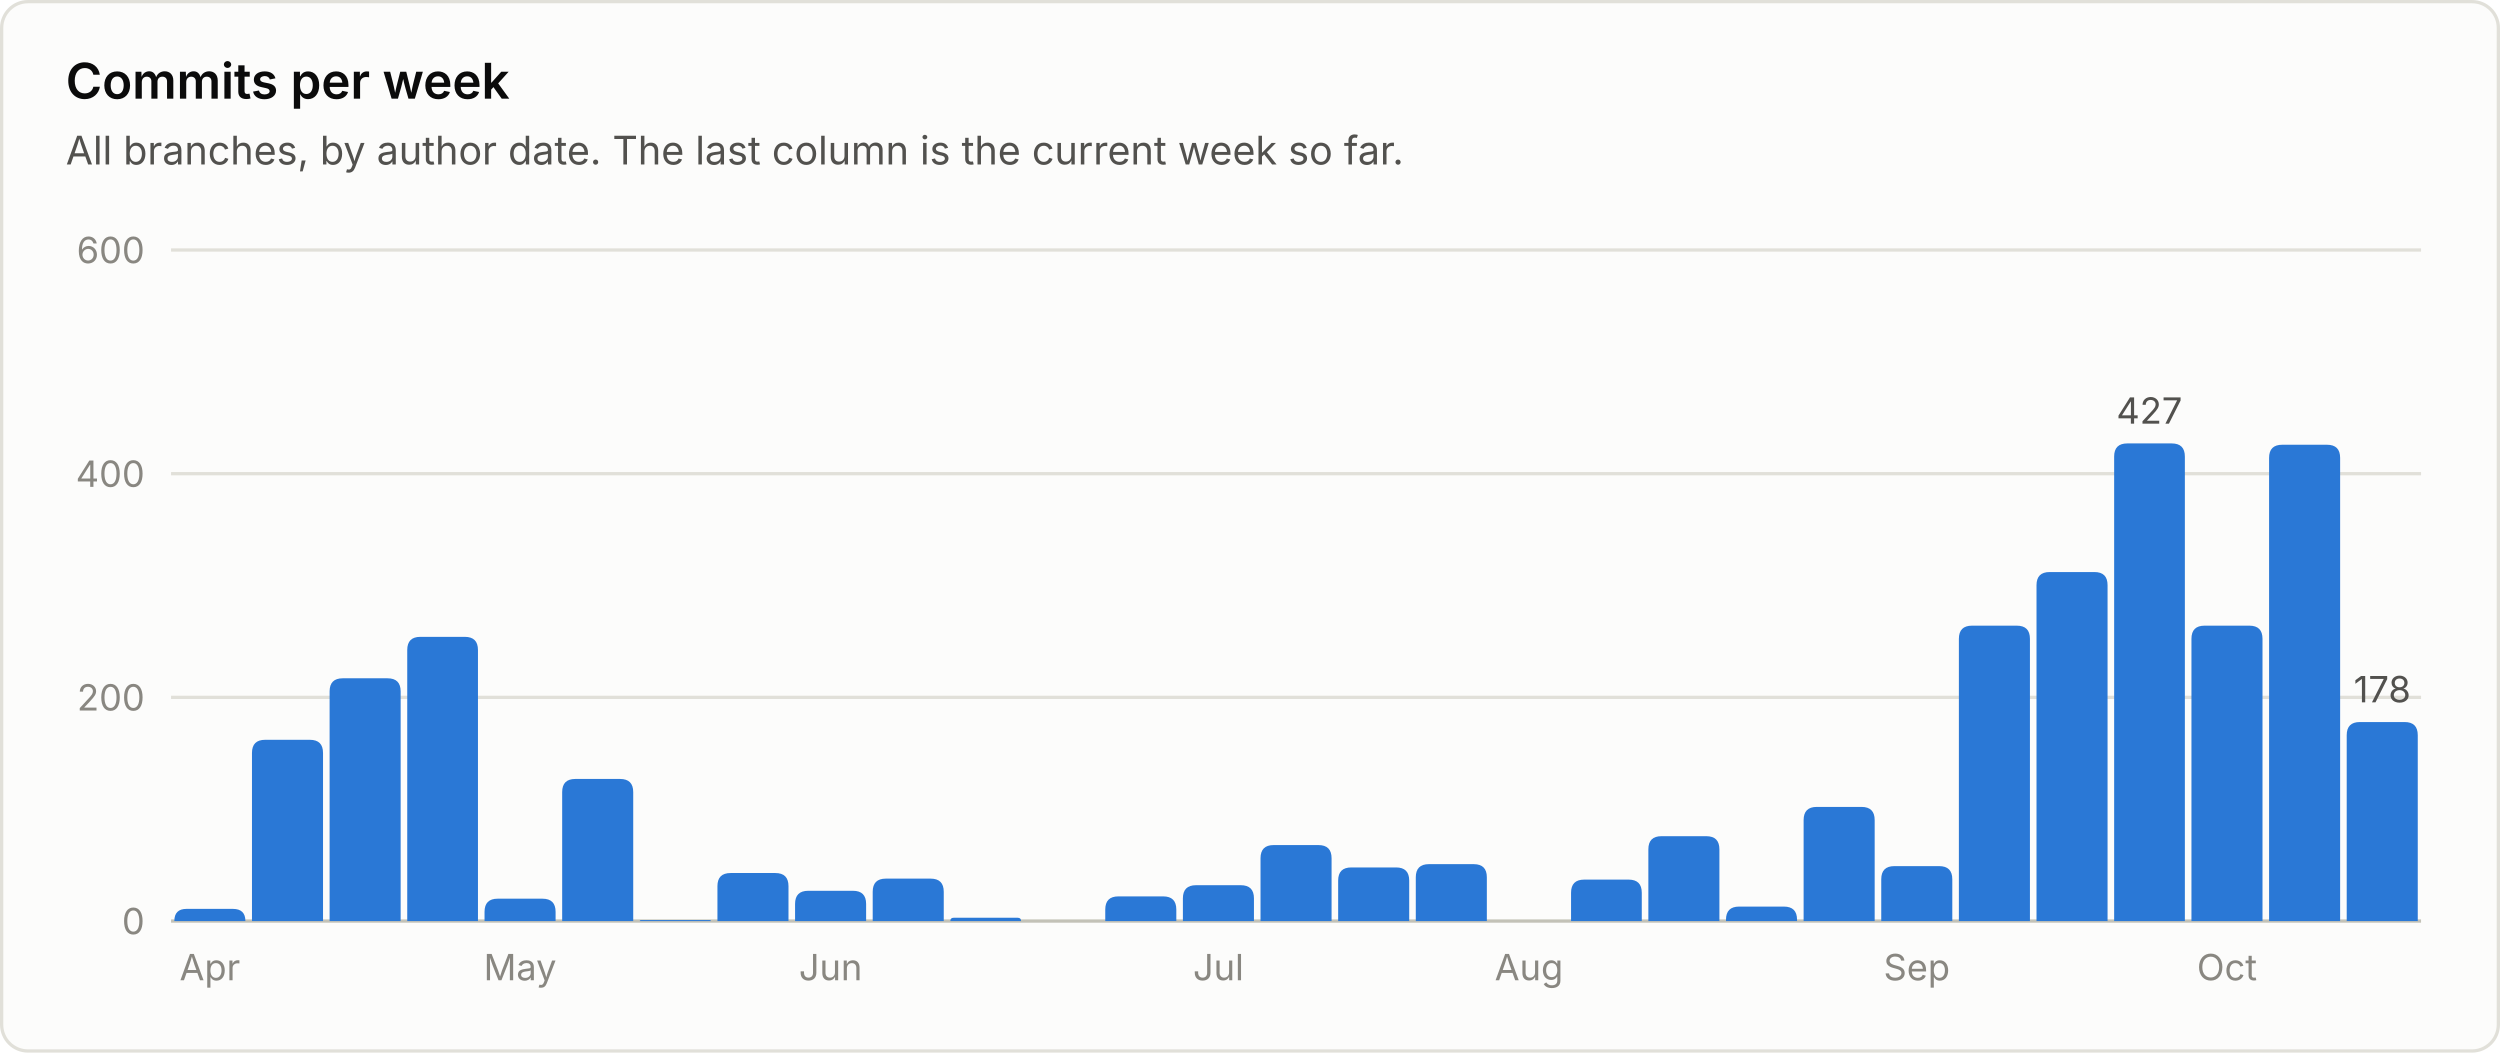
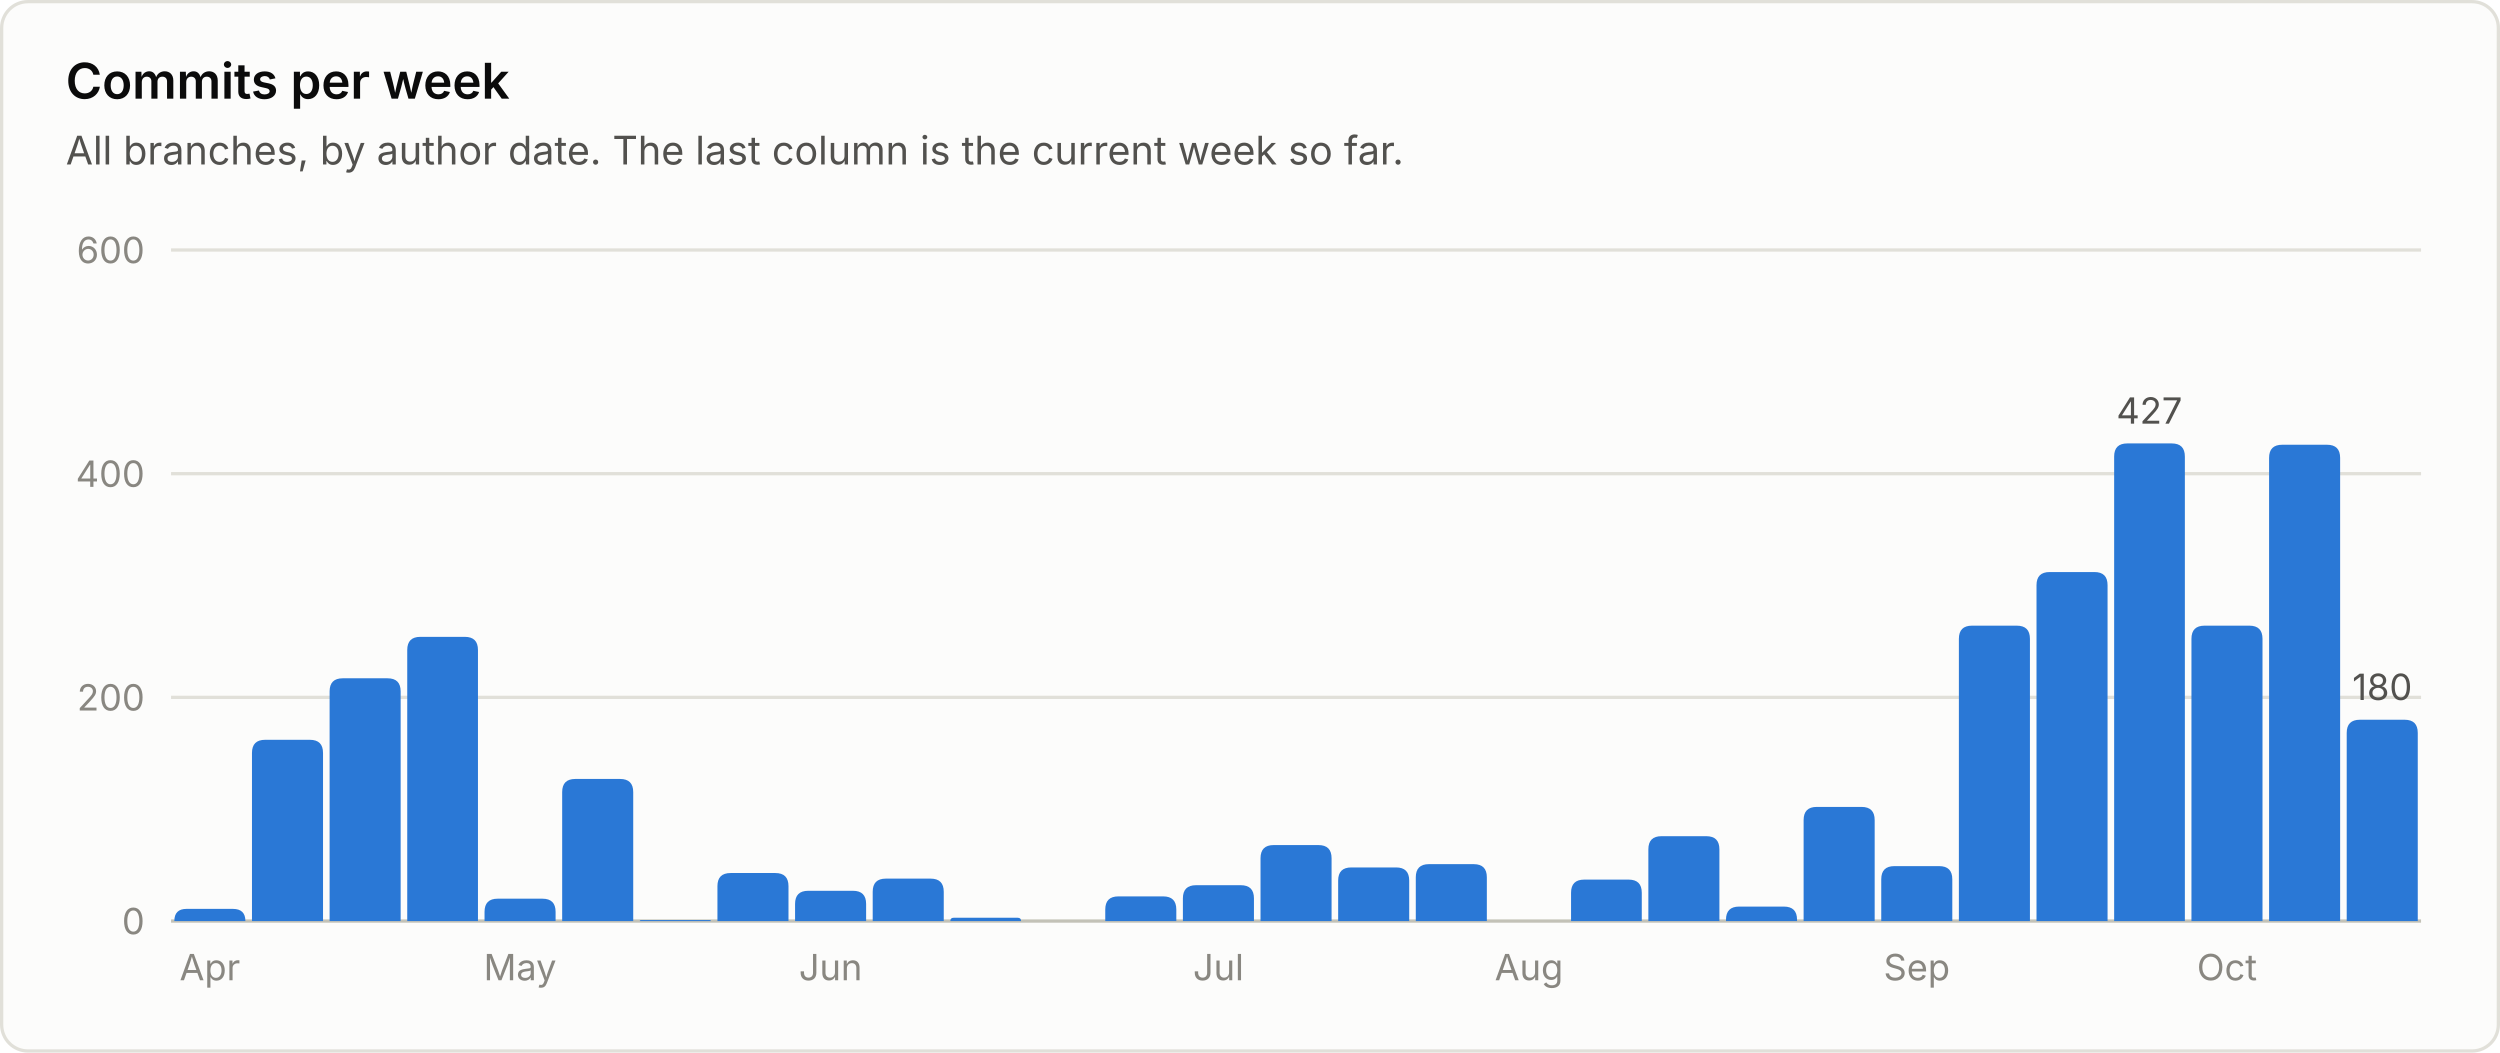
<svg xmlns="http://www.w3.org/2000/svg" viewBox="0 0 760 320" width="760" height="320" role="img" font-family="system-ui, -apple-system, 'Segoe UI', sans-serif">
  <rect x="0.5" y="0.5" width="759" height="319" rx="8" fill="#fcfcfb" stroke="#e1e0d9" />
  <text x="20.0" y="30.0" fill="#0b0b0b" font-size="15" font-weight="600" text-anchor="start">Commits per week</text>
  <text x="20.0" y="50.0" fill="#52514e" font-size="12" font-weight="400" text-anchor="start">All branches, by author date. The last column is the current week so far.</text>
  <line x1="52" y1="280.0" x2="736" y2="280.0" stroke="#c3c2b7" stroke-width="1" />
  <text x="44.0" y="284.0" fill="#898781" font-size="11" font-weight="400" text-anchor="end">0</text>
  <line x1="52" y1="212.0" x2="736" y2="212.0" stroke="#e1e0d9" stroke-width="1" />
  <text x="44.0" y="216.0" fill="#898781" font-size="11" font-weight="400" text-anchor="end">200</text>
  <line x1="52" y1="144.0" x2="736" y2="144.0" stroke="#e1e0d9" stroke-width="1" />
  <text x="44.0" y="148.0" fill="#898781" font-size="11" font-weight="400" text-anchor="end">400</text>
  <line x1="52" y1="76.0" x2="736" y2="76.0" stroke="#e1e0d9" stroke-width="1" />
  <text x="44.0" y="80.0" fill="#898781" font-size="11" font-weight="400" text-anchor="end">600</text>
  <path d="M53.0 280.0 V280.0 Q53.0 276.3 56.7 276.3 H70.8 Q74.6 276.3 74.6 280.0 V280.0 Z" fill="#2a78d6" />
  <text x="63.8" y="298.0" fill="#898781" font-size="11" font-weight="400" text-anchor="middle">Apr</text>
  <path d="M76.6 280.0 V228.9 Q76.6 224.9 80.6 224.9 H94.2 Q98.2 224.9 98.2 228.9 V280.0 Z" fill="#2a78d6" />
  <path d="M100.2 280.0 V210.2 Q100.2 206.2 104.2 206.2 H117.8 Q121.8 206.2 121.8 210.2 V280.0 Z" fill="#2a78d6" />
  <path d="M123.8 280.0 V197.6 Q123.8 193.6 127.8 193.6 H141.3 Q145.3 193.6 145.3 197.6 V280.0 Z" fill="#2a78d6" />
  <path d="M147.3 280.0 V277.2 Q147.3 273.2 151.3 273.2 H164.9 Q168.9 273.2 168.9 277.2 V280.0 Z" fill="#2a78d6" />
  <text x="158.1" y="298.0" fill="#898781" font-size="11" font-weight="400" text-anchor="middle">May</text>
  <path d="M170.9 280.0 V240.8 Q170.9 236.8 174.9 236.8 H188.5 Q192.5 236.8 192.5 240.8 V280.0 Z" fill="#2a78d6" />
  <path d="M194.5 280.0 V280.0 Q194.5 279.7 194.9 279.7 H215.8 Q216.1 279.7 216.1 280.0 V280.0 Z" fill="#2a78d6" />
  <path d="M218.1 280.0 V269.4 Q218.1 265.4 222.1 265.4 H235.7 Q239.7 265.4 239.7 269.4 V280.0 Z" fill="#2a78d6" />
  <path d="M241.7 280.0 V274.8 Q241.7 270.8 245.7 270.8 H259.3 Q263.3 270.8 263.3 274.8 V280.0 Z" fill="#2a78d6" />
  <text x="252.5" y="298.0" fill="#898781" font-size="11" font-weight="400" text-anchor="middle">Jun</text>
  <path d="M265.3 280.0 V271.1 Q265.3 267.1 269.3 267.1 H282.9 Q286.9 267.1 286.9 271.1 V280.0 Z" fill="#2a78d6" />
  <path d="M288.9 280.0 V280.0 Q288.9 279.0 289.9 279.0 H309.4 Q310.4 279.0 310.4 280.0 V280.0 Z" fill="#2a78d6" />
  <path d="M336.0 280.0 V276.5 Q336.0 272.5 340.0 272.5 H353.6 Q357.6 272.5 357.6 276.5 V280.0 Z" fill="#2a78d6" />
  <path d="M359.6 280.0 V273.1 Q359.6 269.1 363.6 269.1 H377.2 Q381.2 269.1 381.2 273.1 V280.0 Z" fill="#2a78d6" />
  <text x="370.4" y="298.0" fill="#898781" font-size="11" font-weight="400" text-anchor="middle">Jul</text>
  <path d="M383.2 280.0 V260.9 Q383.2 256.9 387.2 256.9 H400.8 Q404.8 256.9 404.8 260.9 V280.0 Z" fill="#2a78d6" />
  <path d="M406.8 280.0 V267.7 Q406.8 263.7 410.8 263.7 H424.4 Q428.4 263.7 428.4 267.7 V280.0 Z" fill="#2a78d6" />
  <path d="M430.4 280.0 V266.7 Q430.4 262.7 434.4 262.7 H448.0 Q452.0 262.7 452.0 266.7 V280.0 Z" fill="#2a78d6" />
  <text x="464.8" y="298.0" fill="#898781" font-size="11" font-weight="400" text-anchor="middle">Aug</text>
  <path d="M477.6 280.0 V271.4 Q477.6 267.4 481.6 267.4 H495.1 Q499.1 267.4 499.1 271.4 V280.0 Z" fill="#2a78d6" />
  <path d="M501.1 280.0 V258.2 Q501.1 254.2 505.1 254.2 H518.7 Q522.7 254.2 522.7 258.2 V280.0 Z" fill="#2a78d6" />
  <path d="M524.7 280.0 V279.6 Q524.7 275.6 528.7 275.6 H542.3 Q546.3 275.6 546.3 279.6 V280.0 Z" fill="#2a78d6" />
  <path d="M548.3 280.0 V249.3 Q548.3 245.3 552.3 245.3 H565.9 Q569.9 245.3 569.9 249.3 V280.0 Z" fill="#2a78d6" />
  <path d="M571.9 280.0 V267.3 Q571.9 263.3 575.9 263.3 H589.5 Q593.5 263.3 593.5 267.3 V280.0 Z" fill="#2a78d6" />
  <text x="582.7" y="298.0" fill="#898781" font-size="11" font-weight="400" text-anchor="middle">Sep</text>
  <path d="M595.5 280.0 V194.2 Q595.5 190.2 599.5 190.2 H613.1 Q617.1 190.2 617.1 194.2 V280.0 Z" fill="#2a78d6" />
  <path d="M619.1 280.0 V177.9 Q619.1 173.9 623.1 173.9 H636.7 Q640.7 173.9 640.7 177.9 V280.0 Z" fill="#2a78d6" />
  <path d="M642.7 280.0 V138.8 Q642.7 134.8 646.7 134.8 H660.2 Q664.2 134.8 664.2 138.8 V280.0 Z" fill="#2a78d6" />
  <text x="653.4" y="128.8" fill="#52514e" font-size="11" font-weight="400" text-anchor="middle">427</text>
  <path d="M666.2 280.0 V194.2 Q666.2 190.2 670.2 190.2 H683.8 Q687.8 190.2 687.8 194.2 V280.0 Z" fill="#2a78d6" />
  <text x="677.0" y="298.0" fill="#898781" font-size="11" font-weight="400" text-anchor="middle">Oct</text>
  <path d="M689.8 280.0 V139.2 Q689.8 135.2 693.8 135.2 H707.4 Q711.4 135.2 711.4 139.2 V280.0 Z" fill="#2a78d6" />
-   <path d="M713.4 280.0 V223.5 Q713.4 219.5 717.4 219.5 H731.0 Q735.0 219.5 735.0 223.5 V280.0 Z" fill="#2a78d6" />
-   <text x="724.2" y="213.5" fill="#52514e" font-size="11" font-weight="400" text-anchor="middle">178</text>
+   <path d="M713.4 280.0 V222.8 Q713.4 218.8 717.4 218.8 H731.0 Q735.0 218.8 735.0 222.8 V280.0 Z" fill="#2a78d6" />
+   <text x="724.2" y="212.8" fill="#52514e" font-size="11" font-weight="400" text-anchor="middle">180</text>
</svg>
